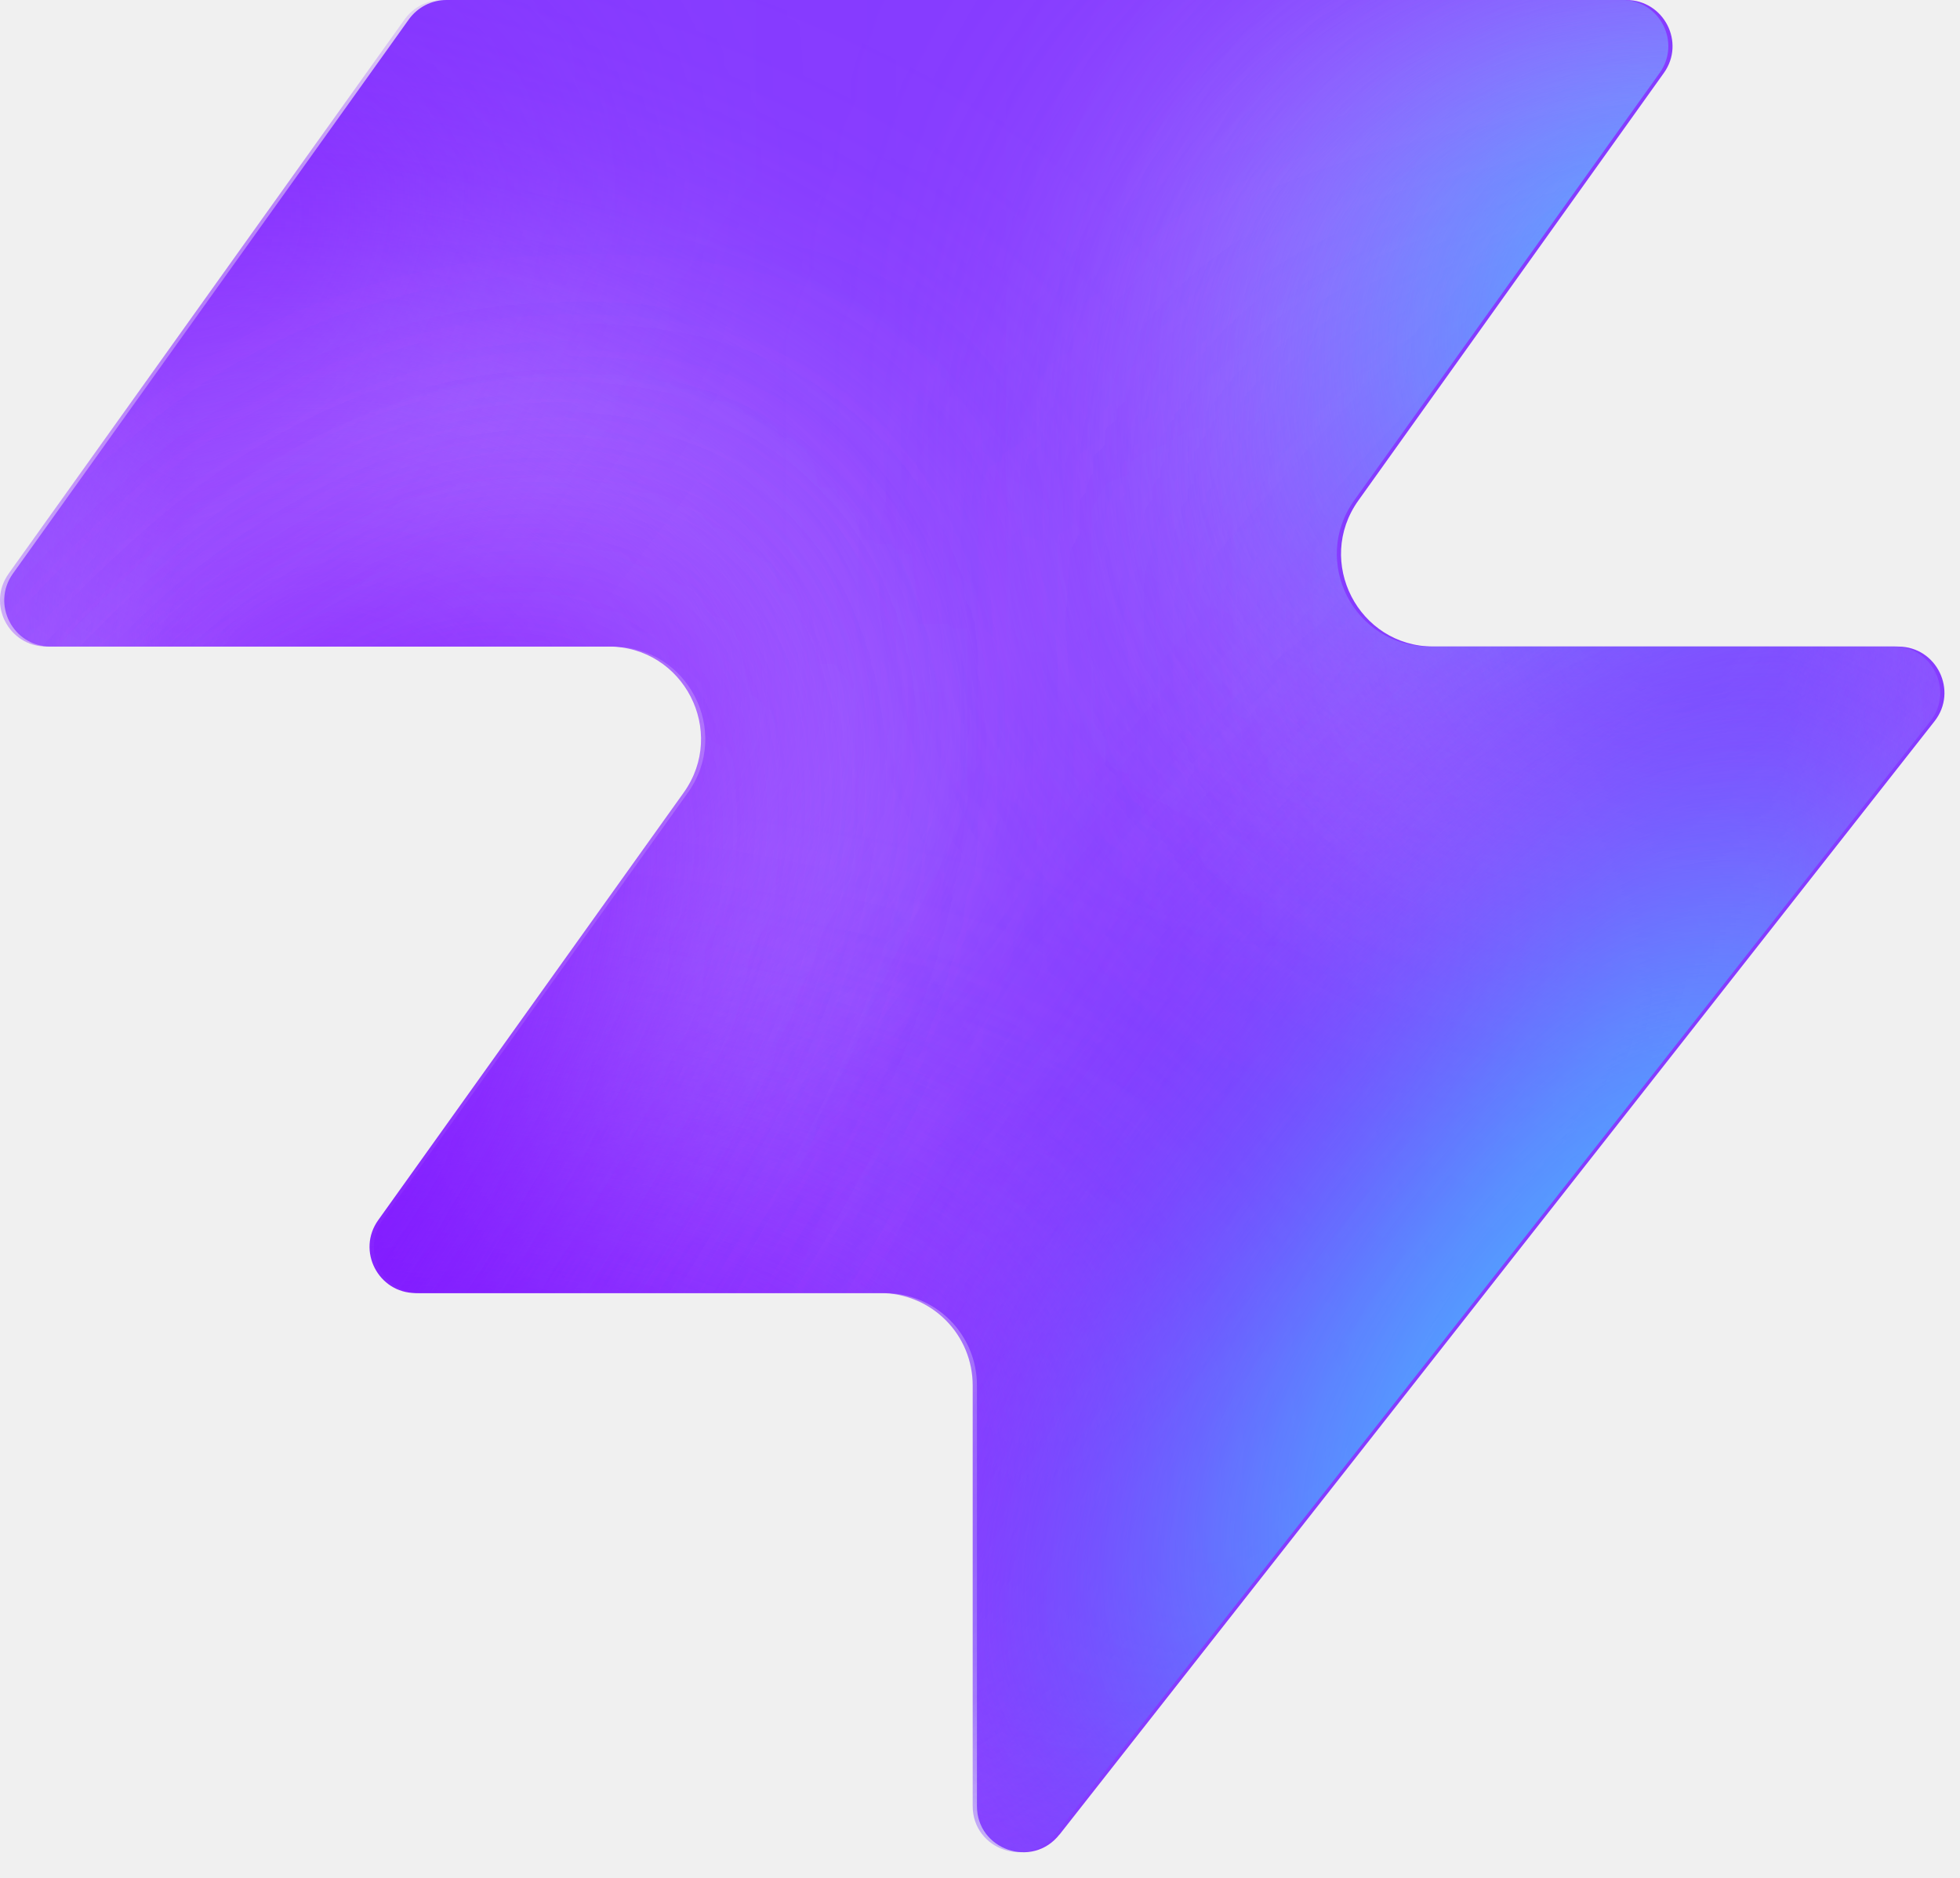
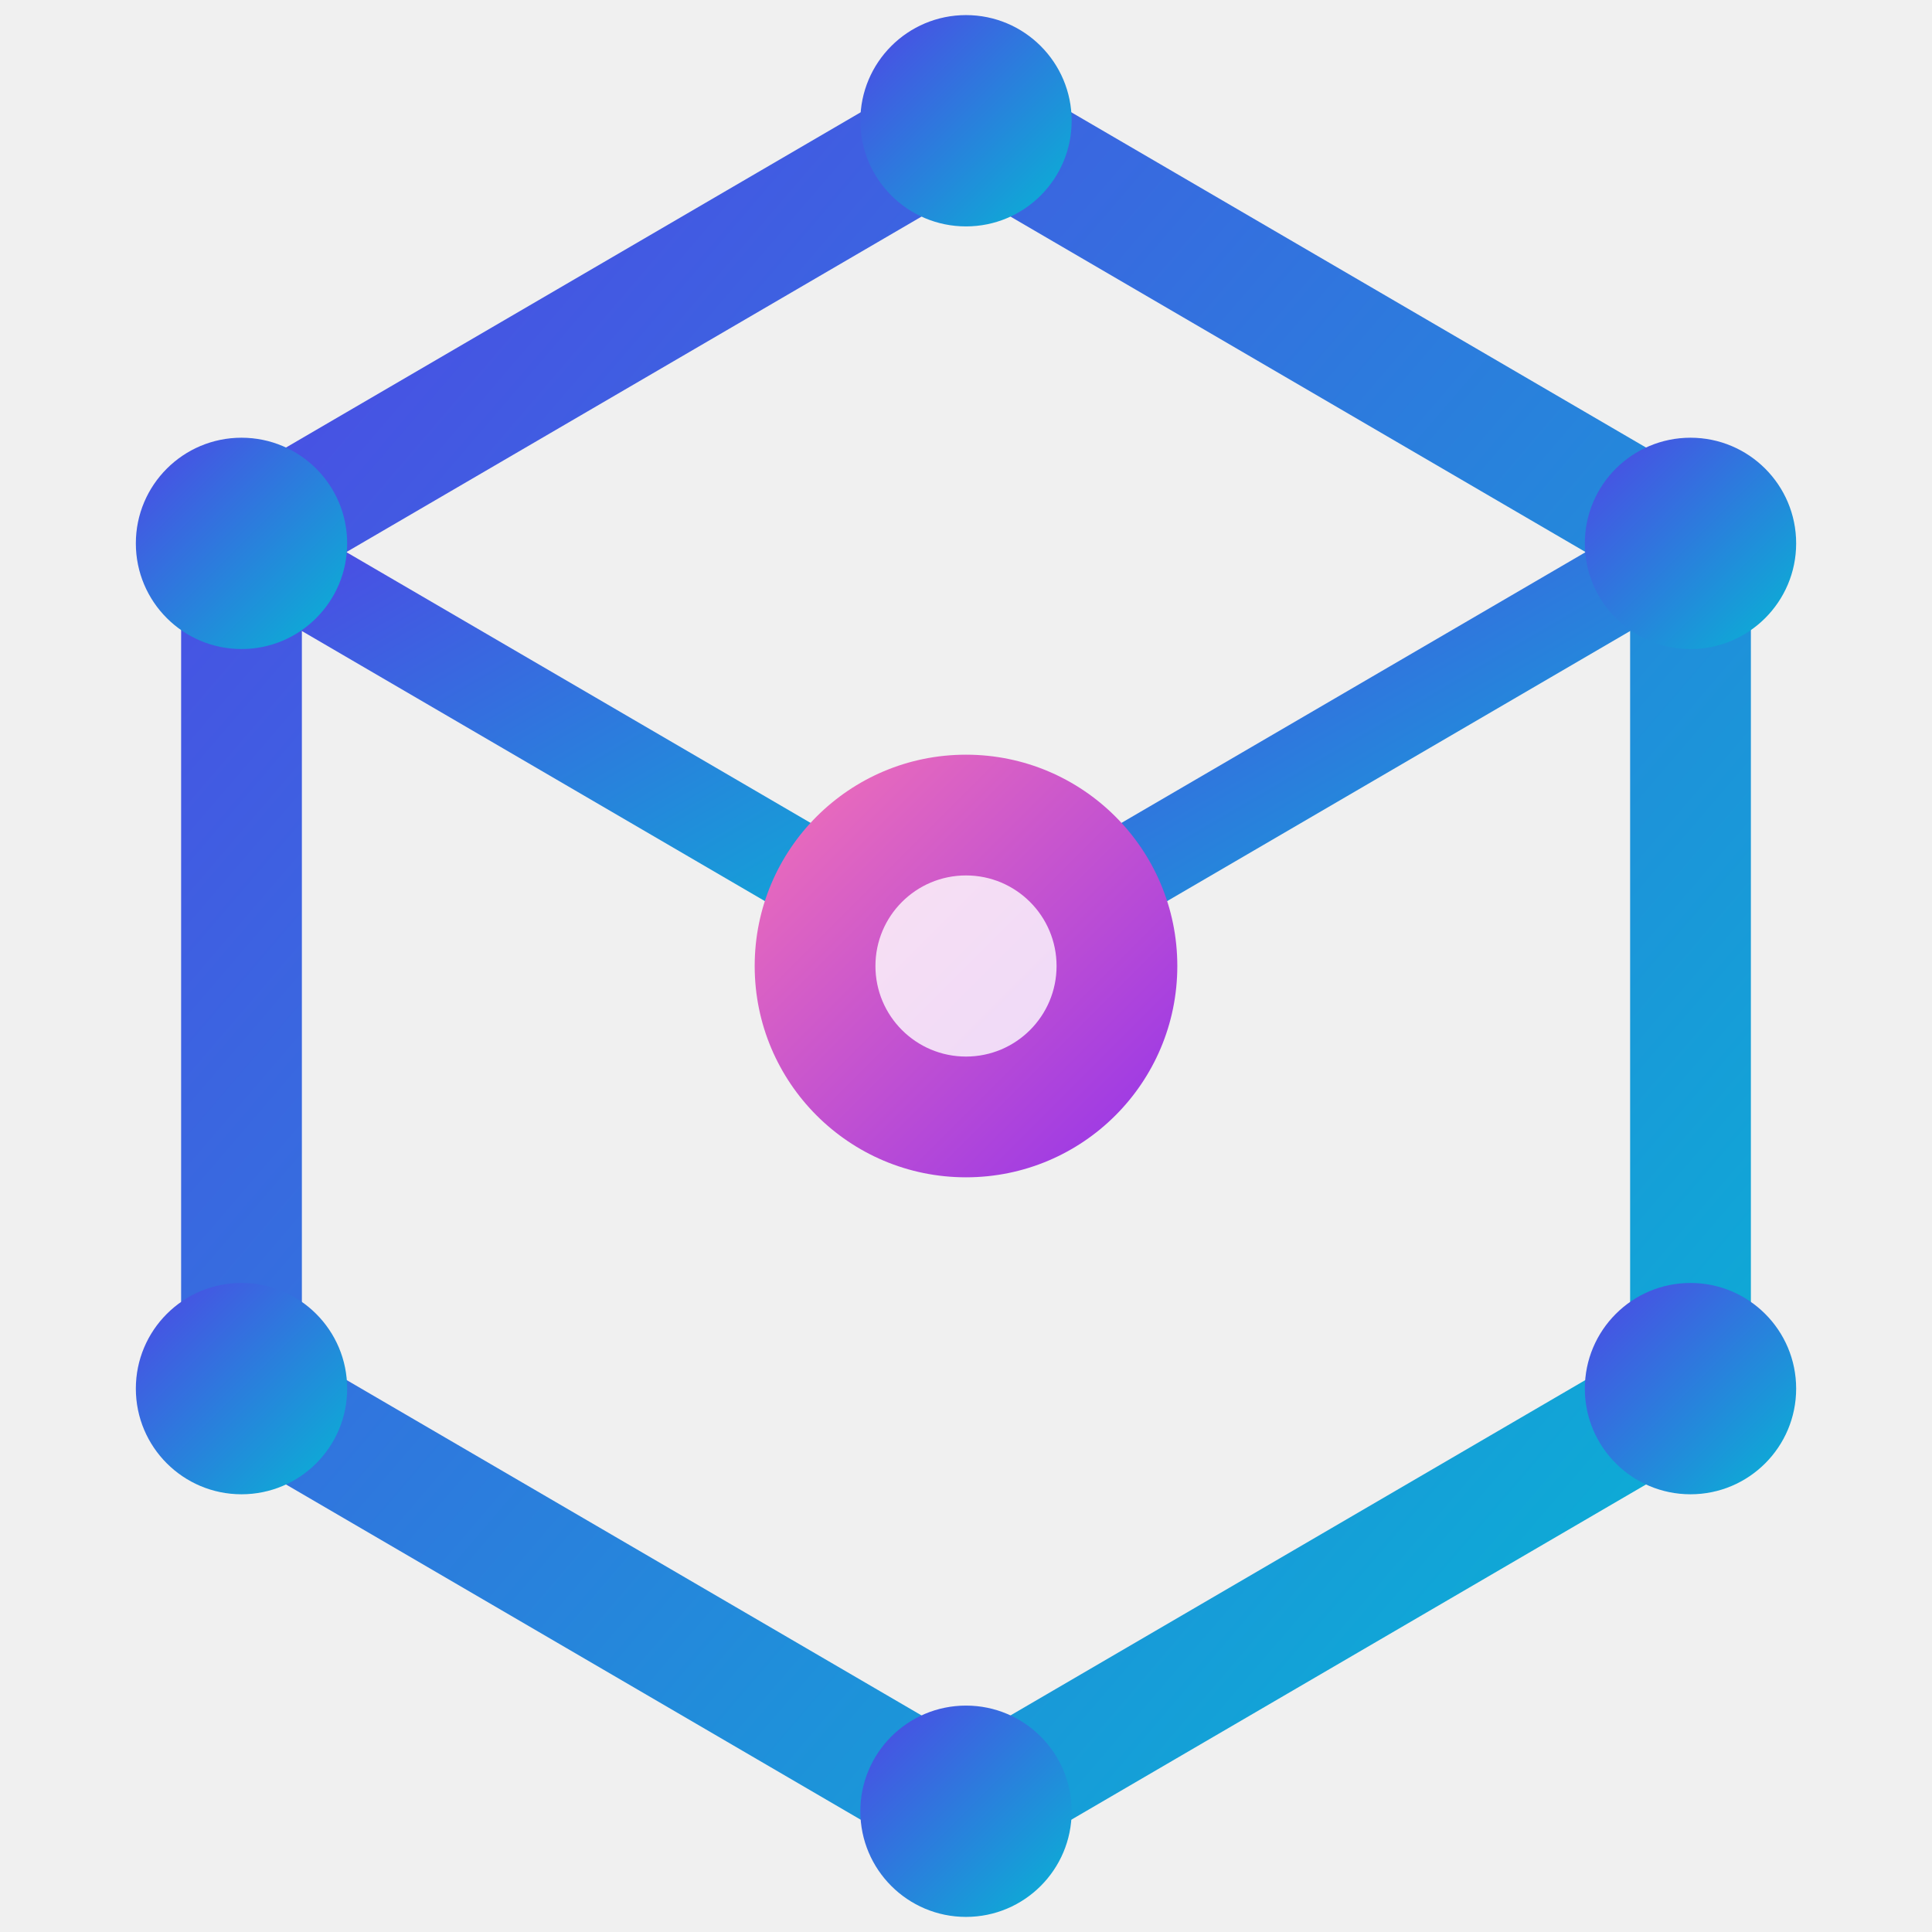
- <svg xmlns="http://www.w3.org/2000/svg" width="48" height="46" fill="none" viewBox="0 0 48 46">
-   <path fill="#863bff" d="M25.946 44.938c-.664.845-2.021.375-2.021-.698V33.937a2.26 2.26 0 0 0-2.262-2.262H10.287c-.92 0-1.456-1.04-.92-1.788l7.48-10.471c1.07-1.497 0-3.578-1.842-3.578H1.237c-.92 0-1.456-1.04-.92-1.788L10.013.474c.214-.297.556-.474.92-.474h28.894c.92 0 1.456 1.04.92 1.788l-7.48 10.471c-1.07 1.498 0 3.579 1.842 3.579h11.377c.943 0 1.473 1.088.89 1.83L25.947 44.94z" style="fill:#863bff;fill:color(display-p3 .525 .23 1);fill-opacity:1" />
-   <mask id="a" width="48" height="46" x="0" y="0" maskUnits="userSpaceOnUse" style="mask-type:alpha">
-     <path fill="#000" d="M25.842 44.938c-.664.844-2.021.375-2.021-.698V33.937a2.26 2.26 0 0 0-2.262-2.262H10.183c-.92 0-1.456-1.04-.92-1.788l7.48-10.471c1.07-1.498 0-3.579-1.842-3.579H1.133c-.92 0-1.456-1.04-.92-1.787L9.91.473c.214-.297.556-.474.92-.474h28.894c.92 0 1.456 1.04.92 1.788l-7.48 10.471c-1.07 1.498 0 3.578 1.842 3.578h11.377c.943 0 1.473 1.088.89 1.832L25.843 44.94z" style="fill:#000;fill-opacity:1" />
-   </mask>
-   <g mask="url(#a)">
-     <g filter="url(#b)">
-       <ellipse cx="5.508" cy="14.704" fill="#ede6ff" rx="5.508" ry="14.704" style="fill:#ede6ff;fill:color(display-p3 .927 .903 1);fill-opacity:1" transform="matrix(.00324 1 1 -.00324 -4.47 31.516)" />
-     </g>
-     <g filter="url(#c)">
-       <ellipse cx="10.399" cy="29.851" fill="#ede6ff" rx="10.399" ry="29.851" style="fill:#ede6ff;fill:color(display-p3 .927 .903 1);fill-opacity:1" transform="matrix(.00324 1 1 -.00324 -39.328 7.883)" />
-     </g>
-     <g filter="url(#d)">
-       <ellipse cx="5.508" cy="30.487" fill="#7e14ff" rx="5.508" ry="30.487" style="fill:#7e14ff;fill:color(display-p3 .492 .077 1);fill-opacity:1" transform="rotate(89.814 -25.913 -14.639)scale(1 -1)" />
-     </g>
-     <g filter="url(#e)">
-       <ellipse cx="5.508" cy="30.599" fill="#7e14ff" rx="5.508" ry="30.599" style="fill:#7e14ff;fill:color(display-p3 .492 .077 1);fill-opacity:1" transform="rotate(89.814 -32.644 -3.334)scale(1 -1)" />
-     </g>
-     <g filter="url(#f)">
-       <ellipse cx="5.508" cy="30.599" fill="#7e14ff" rx="5.508" ry="30.599" style="fill:#7e14ff;fill:color(display-p3 .492 .077 1);fill-opacity:1" transform="matrix(.00324 1 1 -.00324 -34.34 30.47)" />
-     </g>
-     <g filter="url(#g)">
-       <ellipse cx="14.072" cy="22.078" fill="#ede6ff" rx="14.072" ry="22.078" style="fill:#ede6ff;fill:color(display-p3 .927 .903 1);fill-opacity:1" transform="rotate(93.35 24.506 48.493)scale(-1 1)" />
-     </g>
-     <g filter="url(#h)">
-       <ellipse cx="3.47" cy="21.501" fill="#7e14ff" rx="3.47" ry="21.501" style="fill:#7e14ff;fill:color(display-p3 .492 .077 1);fill-opacity:1" transform="rotate(89.009 28.708 47.59)scale(-1 1)" />
-     </g>
-     <g filter="url(#i)">
-       <ellipse cx="3.47" cy="21.501" fill="#7e14ff" rx="3.47" ry="21.501" style="fill:#7e14ff;fill:color(display-p3 .492 .077 1);fill-opacity:1" transform="rotate(89.009 28.708 47.59)scale(-1 1)" />
-     </g>
-     <g filter="url(#j)">
-       <ellipse cx=".387" cy="8.972" fill="#7e14ff" rx="4.407" ry="29.108" style="fill:#7e14ff;fill:color(display-p3 .492 .077 1);fill-opacity:1" transform="rotate(39.51 .387 8.972)" />
-     </g>
-     <g filter="url(#k)">
-       <ellipse cx="47.523" cy="-6.092" fill="#7e14ff" rx="4.407" ry="29.108" style="fill:#7e14ff;fill:color(display-p3 .492 .077 1);fill-opacity:1" transform="rotate(37.892 47.523 -6.092)" />
-     </g>
-     <g filter="url(#l)">
-       <ellipse cx="41.412" cy="6.333" fill="#47bfff" rx="5.971" ry="9.665" style="fill:#47bfff;fill:color(display-p3 .28 .748 1);fill-opacity:1" transform="rotate(37.892 41.412 6.333)" />
-     </g>
-     <g filter="url(#m)">
-       <ellipse cx="-1.879" cy="38.332" fill="#7e14ff" rx="4.407" ry="29.108" style="fill:#7e14ff;fill:color(display-p3 .492 .077 1);fill-opacity:1" transform="rotate(37.892 -1.88 38.332)" />
-     </g>
-     <g filter="url(#n)">
-       <ellipse cx="-1.879" cy="38.332" fill="#7e14ff" rx="4.407" ry="29.108" style="fill:#7e14ff;fill:color(display-p3 .492 .077 1);fill-opacity:1" transform="rotate(37.892 -1.88 38.332)" />
-     </g>
-     <g filter="url(#o)">
-       <ellipse cx="35.651" cy="29.907" fill="#7e14ff" rx="4.407" ry="29.108" style="fill:#7e14ff;fill:color(display-p3 .492 .077 1);fill-opacity:1" transform="rotate(37.892 35.651 29.907)" />
-     </g>
-     <g filter="url(#p)">
-       <ellipse cx="38.418" cy="32.4" fill="#47bfff" rx="5.971" ry="15.297" style="fill:#47bfff;fill:color(display-p3 .28 .748 1);fill-opacity:1" transform="rotate(37.892 38.418 32.4)" />
-     </g>
-   </g>
+ <svg xmlns="http://www.w3.org/2000/svg" viewBox="0 0 64 64" width="64" height="64">
  <defs>
-     <filter id="b" width="60.045" height="41.654" x="-19.77" y="16.149" color-interpolation-filters="sRGB" filterUnits="userSpaceOnUse">
-       <feFlood flood-opacity="0" result="BackgroundImageFix" />
-       <feBlend in="SourceGraphic" in2="BackgroundImageFix" result="shape" />
-       <feGaussianBlur result="effect1_foregroundBlur_2002_17158" stdDeviation="7.659" />
-     </filter>
-     <filter id="c" width="90.34" height="51.437" x="-54.613" y="-7.533" color-interpolation-filters="sRGB" filterUnits="userSpaceOnUse">
-       <feFlood flood-opacity="0" result="BackgroundImageFix" />
-       <feBlend in="SourceGraphic" in2="BackgroundImageFix" result="shape" />
-       <feGaussianBlur result="effect1_foregroundBlur_2002_17158" stdDeviation="7.659" />
-     </filter>
-     <filter id="d" width="79.355" height="29.4" x="-49.64" y="2.03" color-interpolation-filters="sRGB" filterUnits="userSpaceOnUse">
-       <feFlood flood-opacity="0" result="BackgroundImageFix" />
-       <feBlend in="SourceGraphic" in2="BackgroundImageFix" result="shape" />
-       <feGaussianBlur result="effect1_foregroundBlur_2002_17158" stdDeviation="4.596" />
-     </filter>
-     <filter id="e" width="79.579" height="29.4" x="-45.045" y="20.029" color-interpolation-filters="sRGB" filterUnits="userSpaceOnUse">
-       <feFlood flood-opacity="0" result="BackgroundImageFix" />
-       <feBlend in="SourceGraphic" in2="BackgroundImageFix" result="shape" />
-       <feGaussianBlur result="effect1_foregroundBlur_2002_17158" stdDeviation="4.596" />
-     </filter>
-     <filter id="f" width="79.579" height="29.4" x="-43.513" y="21.178" color-interpolation-filters="sRGB" filterUnits="userSpaceOnUse">
-       <feFlood flood-opacity="0" result="BackgroundImageFix" />
-       <feBlend in="SourceGraphic" in2="BackgroundImageFix" result="shape" />
-       <feGaussianBlur result="effect1_foregroundBlur_2002_17158" stdDeviation="4.596" />
-     </filter>
-     <filter id="g" width="74.749" height="58.852" x="15.756" y="-17.901" color-interpolation-filters="sRGB" filterUnits="userSpaceOnUse">
-       <feFlood flood-opacity="0" result="BackgroundImageFix" />
-       <feBlend in="SourceGraphic" in2="BackgroundImageFix" result="shape" />
-       <feGaussianBlur result="effect1_foregroundBlur_2002_17158" stdDeviation="7.659" />
-     </filter>
-     <filter id="h" width="61.377" height="25.362" x="23.548" y="2.284" color-interpolation-filters="sRGB" filterUnits="userSpaceOnUse">
-       <feFlood flood-opacity="0" result="BackgroundImageFix" />
-       <feBlend in="SourceGraphic" in2="BackgroundImageFix" result="shape" />
-       <feGaussianBlur result="effect1_foregroundBlur_2002_17158" stdDeviation="4.596" />
-     </filter>
-     <filter id="i" width="61.377" height="25.362" x="23.548" y="2.284" color-interpolation-filters="sRGB" filterUnits="userSpaceOnUse">
-       <feFlood flood-opacity="0" result="BackgroundImageFix" />
-       <feBlend in="SourceGraphic" in2="BackgroundImageFix" result="shape" />
-       <feGaussianBlur result="effect1_foregroundBlur_2002_17158" stdDeviation="4.596" />
-     </filter>
-     <filter id="j" width="56.045" height="63.649" x="-27.636" y="-22.853" color-interpolation-filters="sRGB" filterUnits="userSpaceOnUse">
-       <feFlood flood-opacity="0" result="BackgroundImageFix" />
-       <feBlend in="SourceGraphic" in2="BackgroundImageFix" result="shape" />
-       <feGaussianBlur result="effect1_foregroundBlur_2002_17158" stdDeviation="4.596" />
-     </filter>
-     <filter id="k" width="54.814" height="64.646" x="20.116" y="-38.415" color-interpolation-filters="sRGB" filterUnits="userSpaceOnUse">
-       <feFlood flood-opacity="0" result="BackgroundImageFix" />
-       <feBlend in="SourceGraphic" in2="BackgroundImageFix" result="shape" />
-       <feGaussianBlur result="effect1_foregroundBlur_2002_17158" stdDeviation="4.596" />
-     </filter>
-     <filter id="l" width="33.541" height="35.313" x="24.641" y="-11.323" color-interpolation-filters="sRGB" filterUnits="userSpaceOnUse">
-       <feFlood flood-opacity="0" result="BackgroundImageFix" />
-       <feBlend in="SourceGraphic" in2="BackgroundImageFix" result="shape" />
-       <feGaussianBlur result="effect1_foregroundBlur_2002_17158" stdDeviation="4.596" />
-     </filter>
-     <filter id="m" width="54.814" height="64.646" x="-29.286" y="6.009" color-interpolation-filters="sRGB" filterUnits="userSpaceOnUse">
-       <feFlood flood-opacity="0" result="BackgroundImageFix" />
-       <feBlend in="SourceGraphic" in2="BackgroundImageFix" result="shape" />
-       <feGaussianBlur result="effect1_foregroundBlur_2002_17158" stdDeviation="4.596" />
-     </filter>
-     <filter id="n" width="54.814" height="64.646" x="-29.286" y="6.009" color-interpolation-filters="sRGB" filterUnits="userSpaceOnUse">
-       <feFlood flood-opacity="0" result="BackgroundImageFix" />
-       <feBlend in="SourceGraphic" in2="BackgroundImageFix" result="shape" />
-       <feGaussianBlur result="effect1_foregroundBlur_2002_17158" stdDeviation="4.596" />
-     </filter>
-     <filter id="o" width="54.814" height="64.646" x="8.244" y="-2.416" color-interpolation-filters="sRGB" filterUnits="userSpaceOnUse">
-       <feFlood flood-opacity="0" result="BackgroundImageFix" />
-       <feBlend in="SourceGraphic" in2="BackgroundImageFix" result="shape" />
-       <feGaussianBlur result="effect1_foregroundBlur_2002_17158" stdDeviation="4.596" />
-     </filter>
-     <filter id="p" width="39.409" height="43.623" x="18.713" y="10.588" color-interpolation-filters="sRGB" filterUnits="userSpaceOnUse">
-       <feFlood flood-opacity="0" result="BackgroundImageFix" />
-       <feBlend in="SourceGraphic" in2="BackgroundImageFix" result="shape" />
-       <feGaussianBlur result="effect1_foregroundBlur_2002_17158" stdDeviation="4.596" />
-     </filter>
+     <linearGradient id="crystalGrad" x1="0%" y1="0%" x2="100%" y2="100%">
+       <stop offset="0%" stop-color="#4F46E5" />
+       <stop offset="100%" stop-color="#06B6D4" />
+     </linearGradient>
+     <linearGradient id="nodeGrad" x1="0%" y1="0%" x2="100%" y2="100%">
+       <stop offset="0%" stop-color="#F472B6" />
+       <stop offset="100%" stop-color="#9333EA" />
+     </linearGradient>
  </defs>
+   <polygon points="32,4 56,18 56,46 32,60 8,46 8,18" fill="none" stroke="url(#crystalGrad)" stroke-width="4" stroke-linejoin="round" />
+   <line x1="32" y1="32" x2="32" y2="60" stroke="url(#crystalGrad)" stroke-width="3" stroke-linecap="round" />
+   <line x1="32" y1="32" x2="56" y2="18" stroke="url(#crystalGrad)" stroke-width="3" stroke-linecap="round" />
+   <line x1="32" y1="32" x2="8" y2="18" stroke="url(#crystalGrad)" stroke-width="3" stroke-linecap="round" />
+   <circle cx="32" cy="4" r="3.5" fill="url(#crystalGrad)" />
+   <circle cx="56" cy="18" r="3.5" fill="url(#crystalGrad)" />
+   <circle cx="56" cy="46" r="3.5" fill="url(#crystalGrad)" />
+   <circle cx="32" cy="60" r="3.5" fill="url(#crystalGrad)" />
+   <circle cx="8" cy="46" r="3.5" fill="url(#crystalGrad)" />
+   <circle cx="8" cy="18" r="3.5" fill="url(#crystalGrad)" />
+   <circle cx="32" cy="32" r="7" fill="url(#nodeGrad)" />
+   <circle cx="32" cy="32" r="3" fill="#FFFFFF" opacity="0.8" />
</svg>
